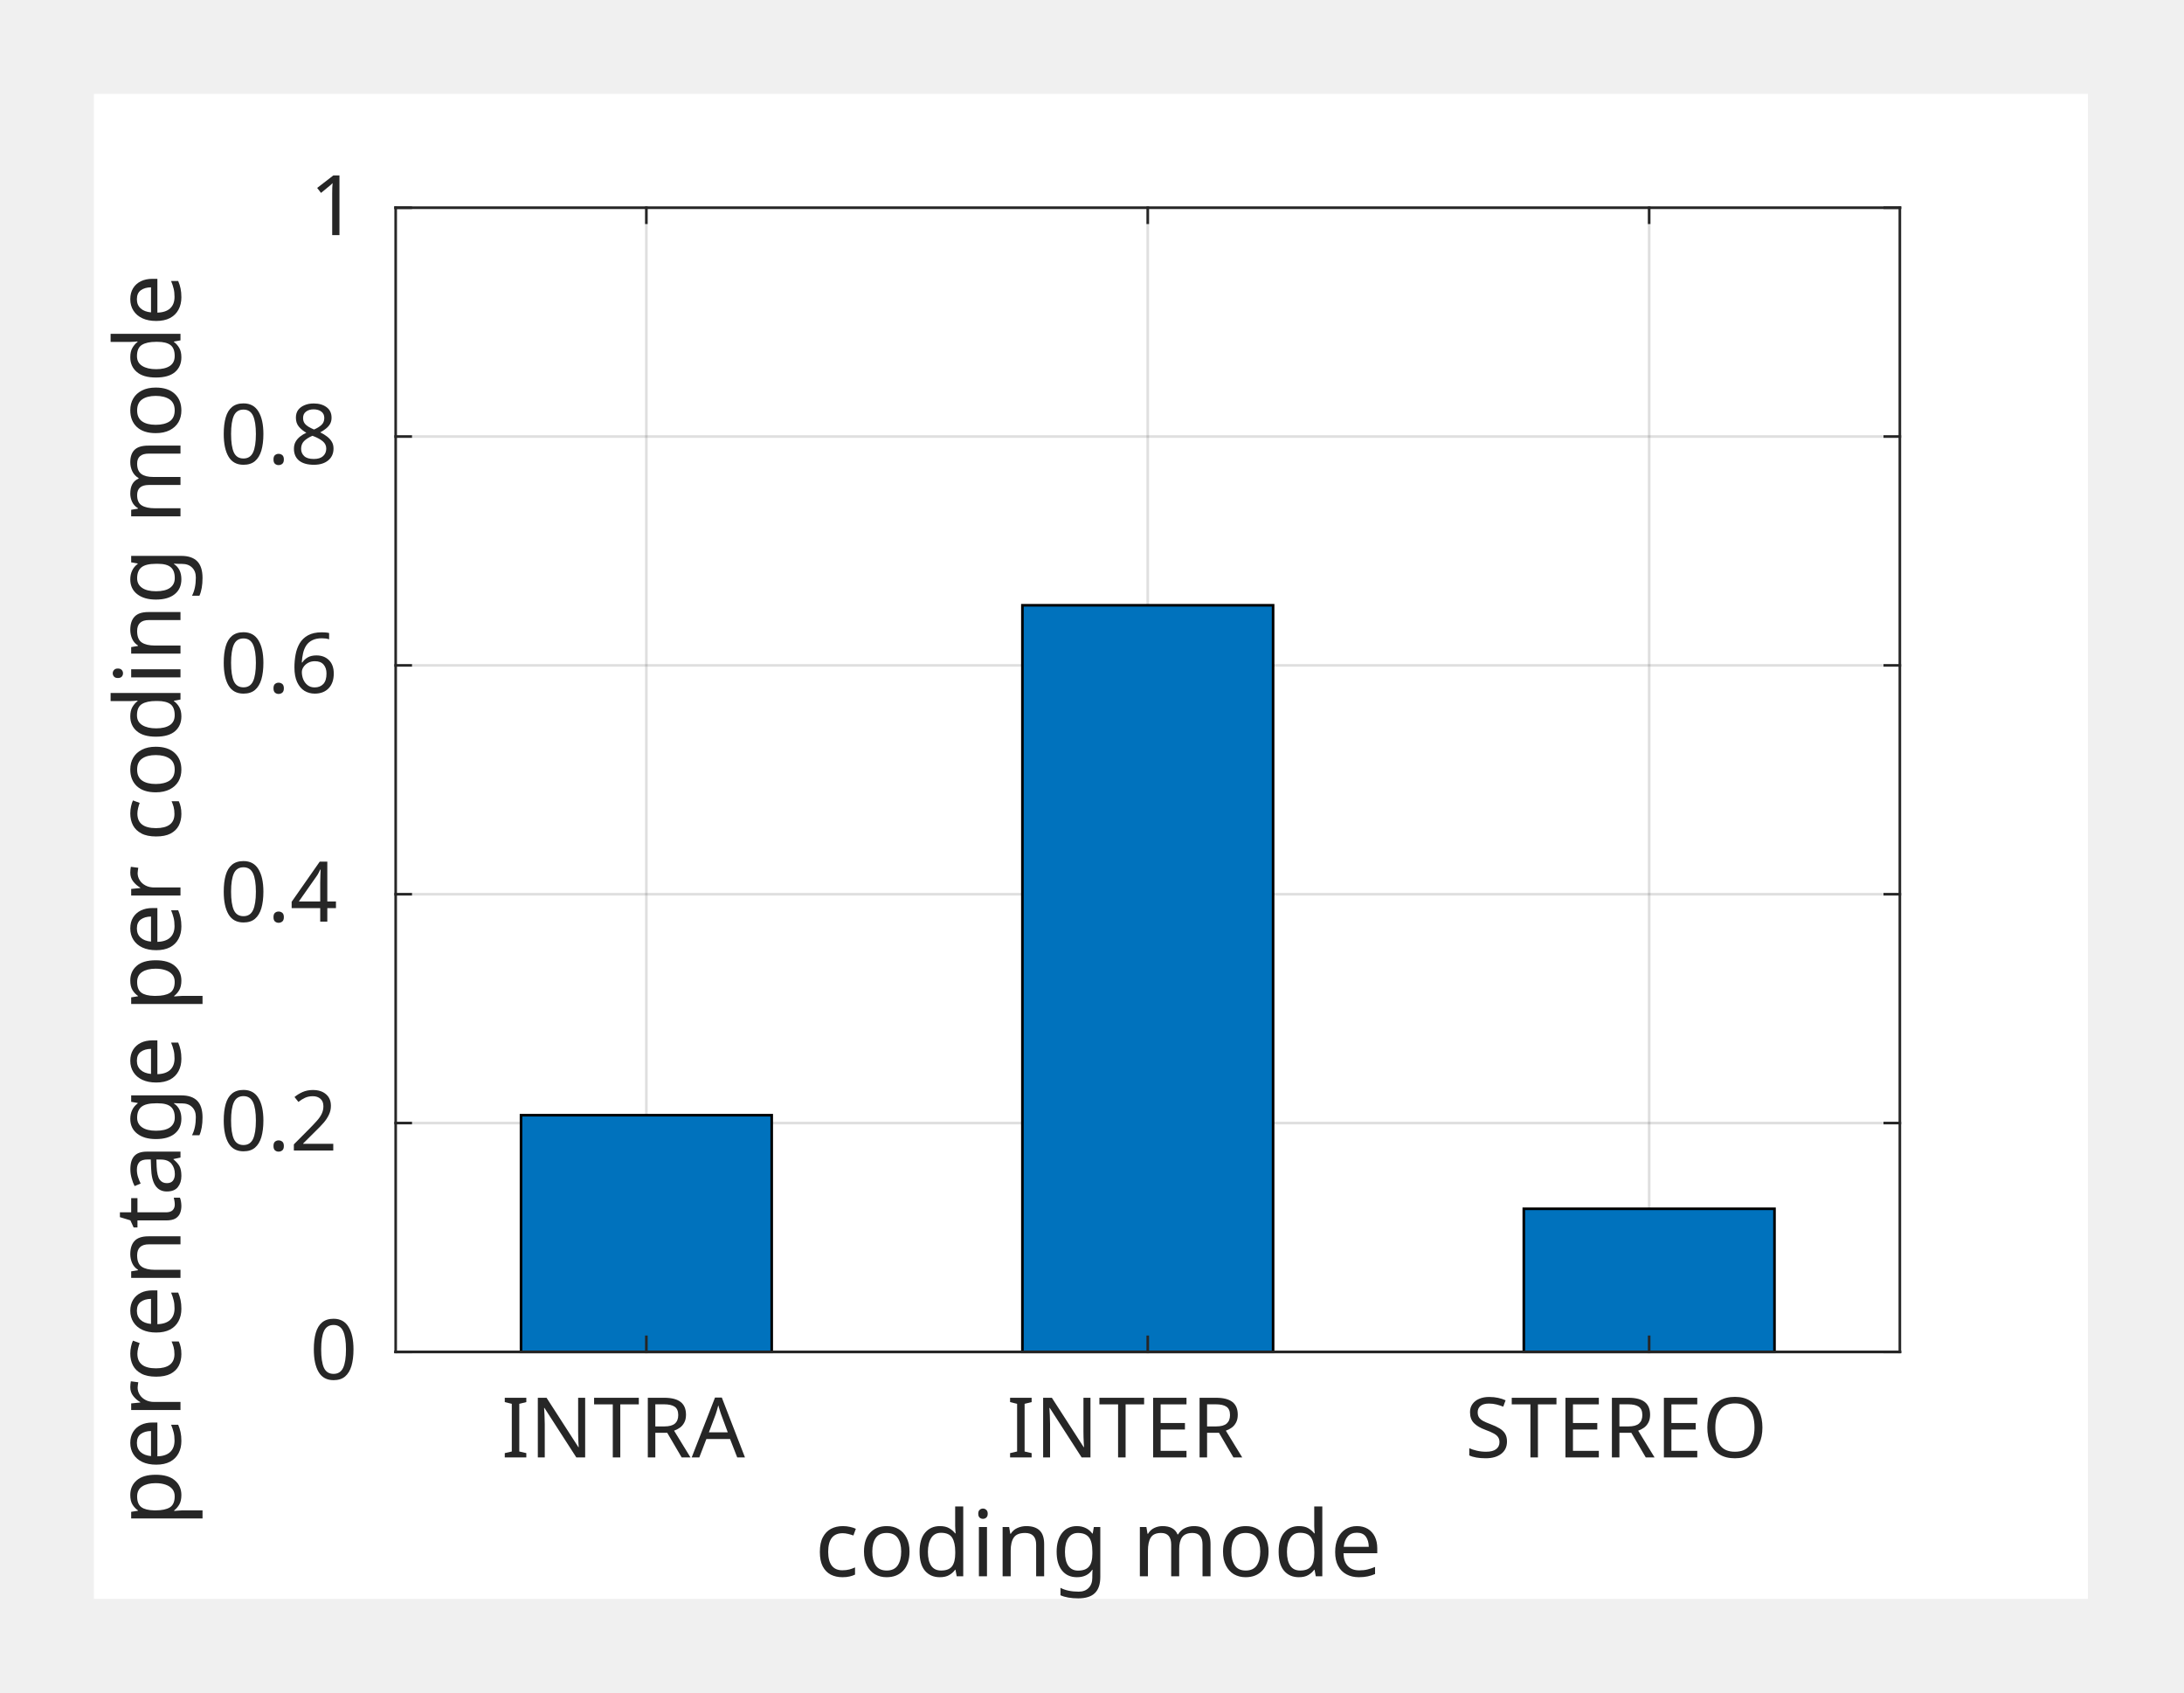
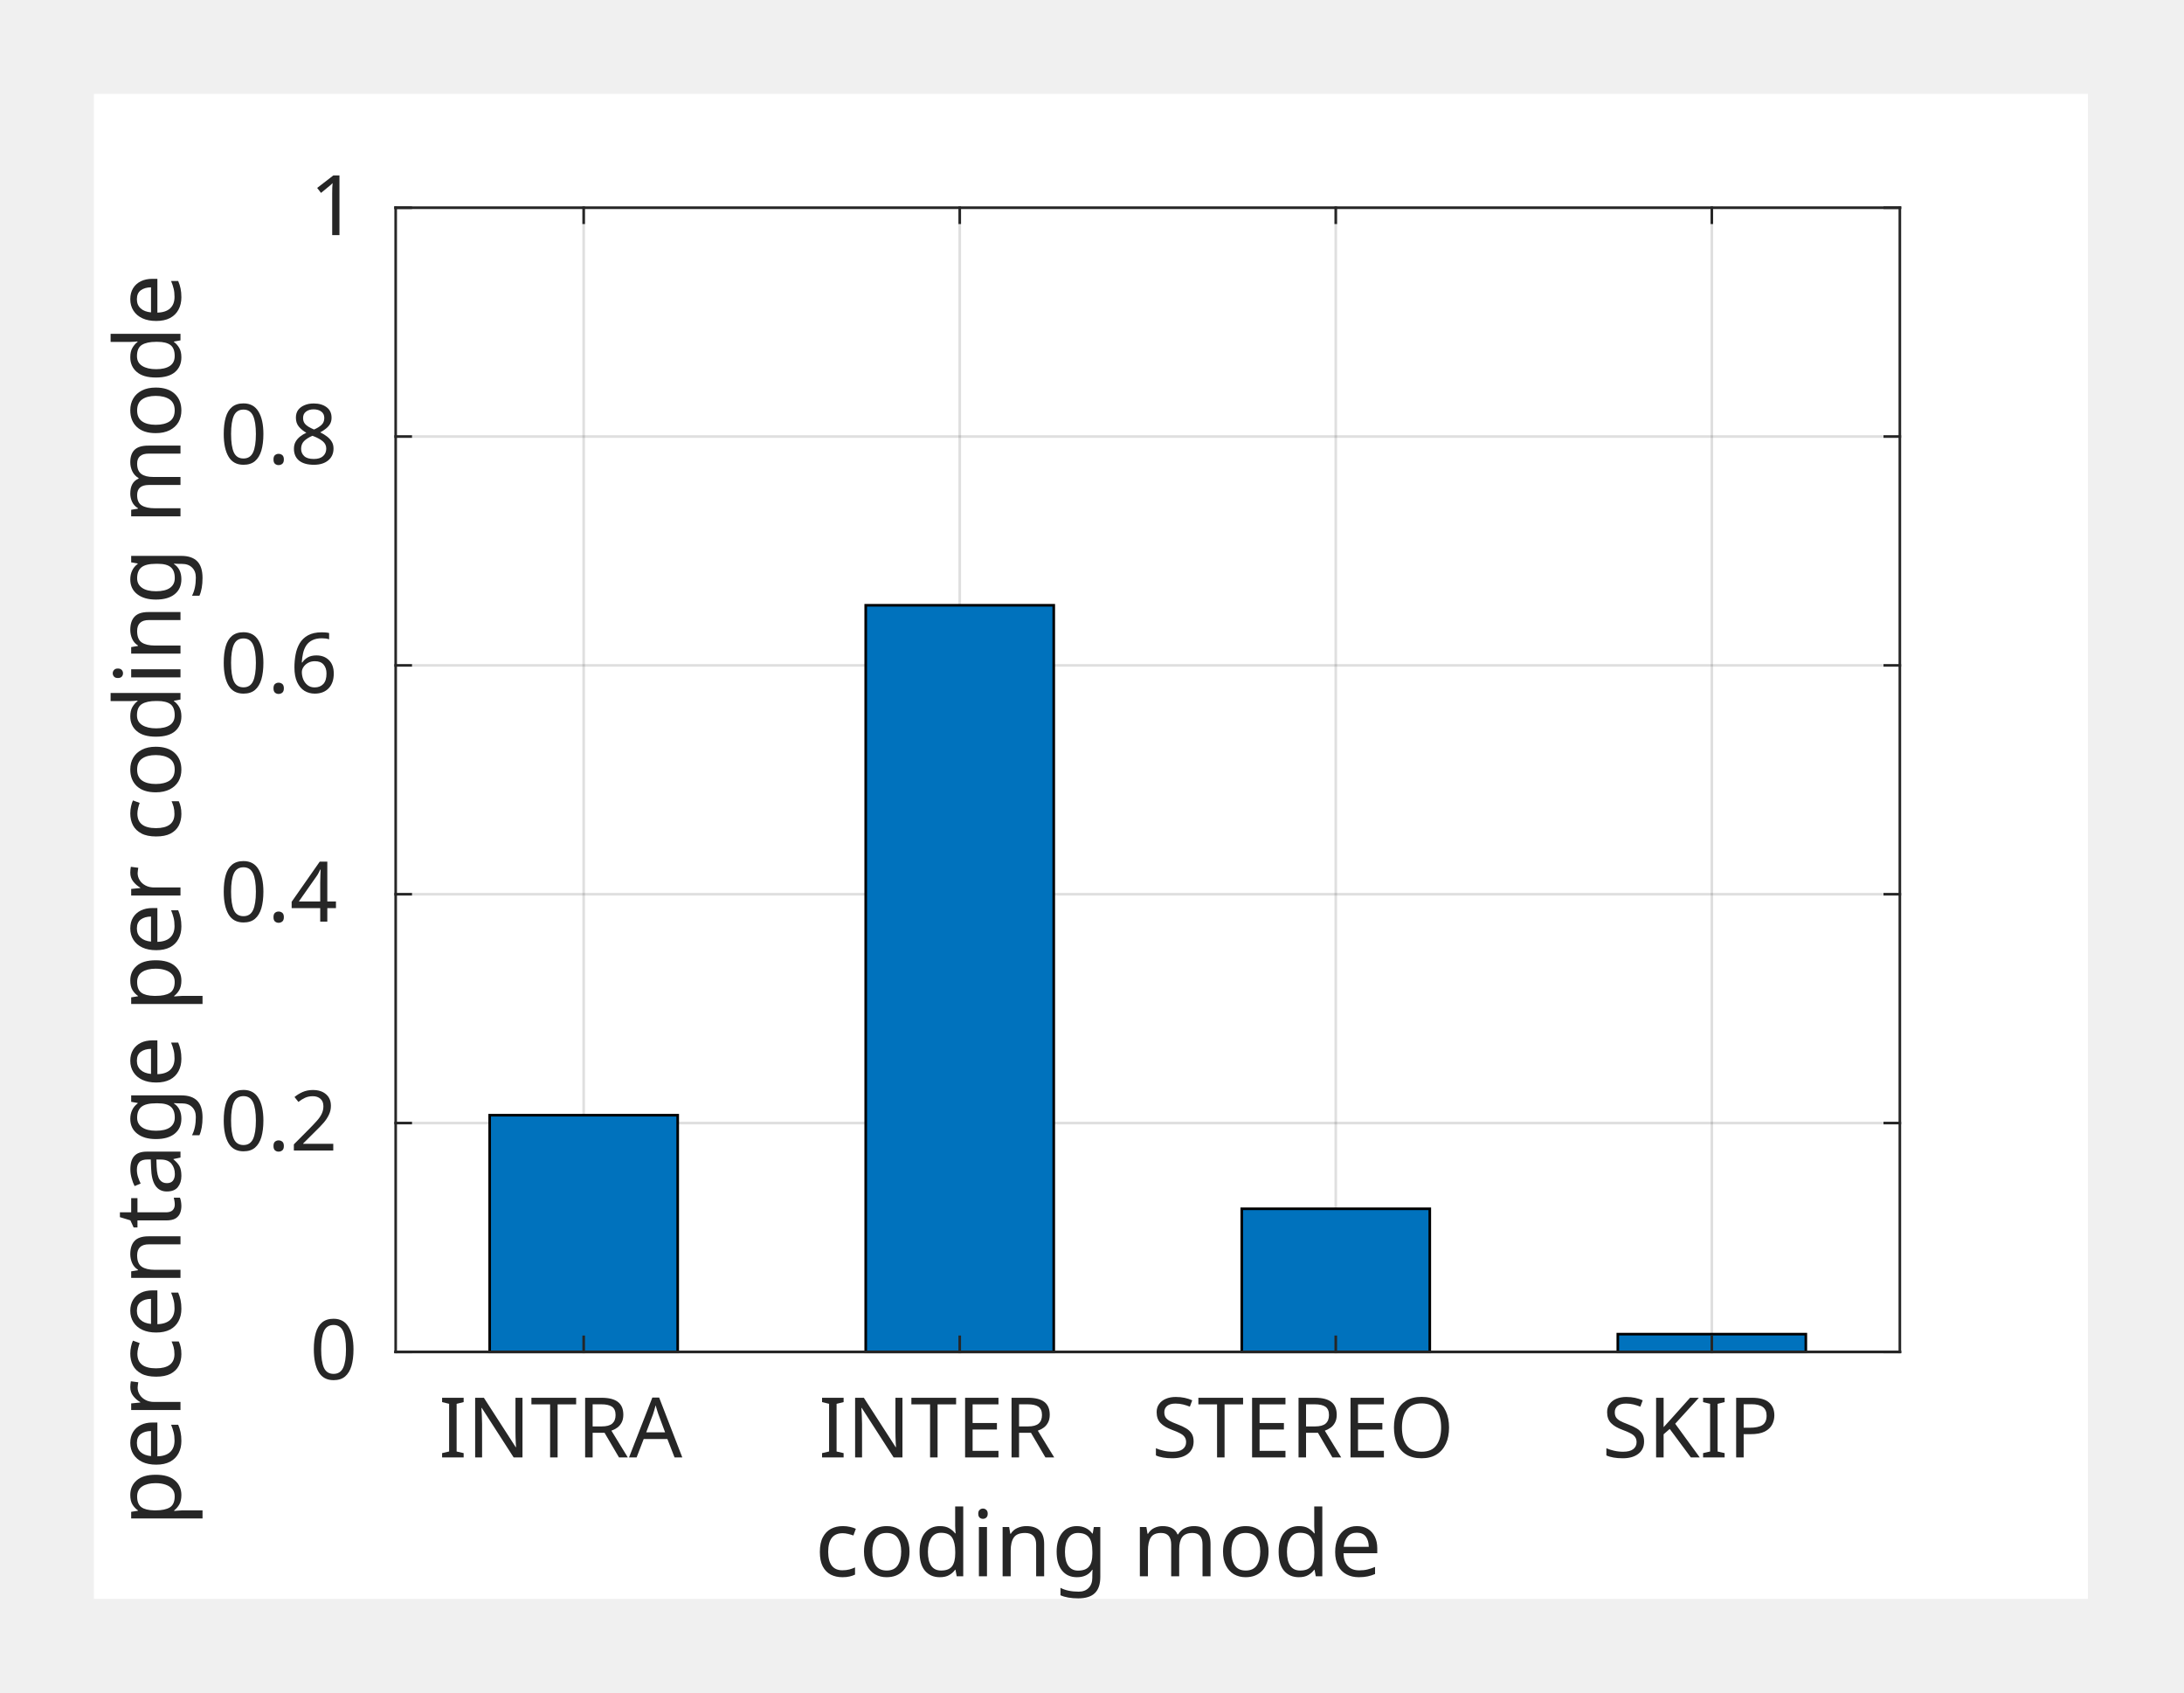
<svg xmlns="http://www.w3.org/2000/svg" xmlns:xlink="http://www.w3.org/1999/xlink" version="1.1" id="Ebene_1" x="0px" y="0px" width="418px" height="324px" viewBox="0 0 418 324" enable-background="new 0 0 418 324" xml:space="preserve">
  <g>
    <defs>
      <rect id="SVGID_1_" x="18" y="18" width="381.6" height="288" />
    </defs>
    <clipPath id="SVGID_2_">
      <use xlink:href="#SVGID_1_" overflow="visible" />
    </clipPath>
    <rect x="18" y="18" clip-path="url(#SVGID_2_)" fill="#FFFFFF" width="381.6" height="288" />
  </g>
  <rect x="18" y="18" fill="#FFFFFF" width="381.6" height="288" />
  <rect x="75.728" y="39.75" fill="#FFFFFF" width="287.887" height="219" />
-   <line opacity="0.149" fill="none" stroke="#262626" stroke-width="0.5" stroke-linejoin="round" stroke-miterlimit="10" x1="123.708" y1="258.75" x2="123.708" y2="39.75" />
-   <line opacity="0.149" fill="none" stroke="#262626" stroke-width="0.5" stroke-linejoin="round" stroke-miterlimit="10" x1="219.671" y1="258.75" x2="219.671" y2="39.75" />
-   <line opacity="0.149" fill="none" stroke="#262626" stroke-width="0.5" stroke-linejoin="round" stroke-miterlimit="10" x1="315.633" y1="258.75" x2="315.633" y2="39.75" />
+   <line opacity="0.149" fill="none" stroke="#262626" stroke-width="0.5" stroke-linejoin="round" stroke-miterlimit="10" x1="111.713" y1="258.75" x2="111.713" y2="39.75" />
+   <line opacity="0.149" fill="none" stroke="#262626" stroke-width="0.5" stroke-linejoin="round" stroke-miterlimit="10" x1="183.685" y1="258.75" x2="183.685" y2="39.75" />
+   <line opacity="0.149" fill="none" stroke="#262626" stroke-width="0.5" stroke-linejoin="round" stroke-miterlimit="10" x1="255.656" y1="258.75" x2="255.656" y2="39.75" />
+   <line opacity="0.149" fill="none" stroke="#262626" stroke-width="0.5" stroke-linejoin="round" stroke-miterlimit="10" x1="327.628" y1="258.75" x2="327.628" y2="39.75" />
  <line opacity="0.149" fill="none" stroke="#262626" stroke-width="0.5" stroke-linejoin="round" stroke-miterlimit="10" x1="363.614" y1="258.75" x2="75.728" y2="258.75" />
  <line opacity="0.149" fill="none" stroke="#262626" stroke-width="0.5" stroke-linejoin="round" stroke-miterlimit="10" x1="363.614" y1="214.95" x2="75.728" y2="214.95" />
  <line opacity="0.149" fill="none" stroke="#262626" stroke-width="0.5" stroke-linejoin="round" stroke-miterlimit="10" x1="363.614" y1="171.15" x2="75.728" y2="171.15" />
  <line opacity="0.149" fill="none" stroke="#262626" stroke-width="0.5" stroke-linejoin="round" stroke-miterlimit="10" x1="363.614" y1="127.35" x2="75.728" y2="127.35" />
  <line opacity="0.149" fill="none" stroke="#262626" stroke-width="0.5" stroke-linejoin="round" stroke-miterlimit="10" x1="363.614" y1="83.55" x2="75.728" y2="83.55" />
  <line opacity="0.149" fill="none" stroke="#262626" stroke-width="0.5" stroke-linejoin="round" stroke-miterlimit="10" x1="363.614" y1="39.75" x2="75.728" y2="39.75" />
  <line fill="none" stroke="#262626" stroke-width="0.5" stroke-linejoin="round" stroke-miterlimit="10" x1="75.728" y1="258.75" x2="363.614" y2="258.75" />
-   <path fill="#0072BD" d="M339.624,258.75v-27.392h-47.981v27.392H339.624z M243.661,258.75V115.848H195.68V258.75H243.661z   M147.699,258.75v-45.306H99.718v45.306H147.699z" />
-   <rect x="99.718" y="213.444" fill="none" stroke="#000000" stroke-width="0.5" stroke-miterlimit="10" width="47.981" height="45.306" />
-   <rect x="195.68" y="115.848" fill="none" stroke="#000000" stroke-width="0.5" stroke-miterlimit="10" width="47.981" height="142.902" />
-   <rect x="291.643" y="231.358" fill="none" stroke="#000000" stroke-width="0.5" stroke-miterlimit="10" width="47.981" height="27.392" />
+   <path fill="#0072BD" d="M345.621,258.75v-3.401h-35.985v3.401H345.621z M273.649,258.75v-27.392h-35.985v27.392H273.649z   M201.678,258.75V115.848h-35.986V258.75H201.678z M129.706,258.75v-45.306H93.72v45.306H129.706z" />
+   <rect x="93.72" y="213.444" fill="none" stroke="#000000" stroke-width="0.5" stroke-miterlimit="10" width="35.986" height="45.306" />
+   <rect x="165.692" y="115.848" fill="none" stroke="#000000" stroke-width="0.5" stroke-miterlimit="10" width="35.986" height="142.902" />
+   <rect x="237.664" y="231.358" fill="none" stroke="#000000" stroke-width="0.5" stroke-miterlimit="10" width="35.985" height="27.392" />
+   <rect x="309.636" y="255.349" fill="none" stroke="#000000" stroke-width="0.5" stroke-miterlimit="10" width="35.985" height="3.401" />
  <line fill="none" stroke="#262626" stroke-width="0.5" stroke-linecap="square" stroke-linejoin="round" stroke-miterlimit="10" x1="75.728" y1="258.75" x2="363.614" y2="258.75" />
  <line fill="none" stroke="#262626" stroke-width="0.5" stroke-linecap="square" stroke-linejoin="round" stroke-miterlimit="10" x1="75.728" y1="39.75" x2="363.614" y2="39.75" />
-   <line fill="none" stroke="#262626" stroke-width="0.5" stroke-linecap="square" stroke-linejoin="round" stroke-miterlimit="10" x1="123.708" y1="258.75" x2="123.708" y2="255.87" />
-   <line fill="none" stroke="#262626" stroke-width="0.5" stroke-linecap="square" stroke-linejoin="round" stroke-miterlimit="10" x1="219.671" y1="258.75" x2="219.671" y2="255.87" />
-   <line fill="none" stroke="#262626" stroke-width="0.5" stroke-linecap="square" stroke-linejoin="round" stroke-miterlimit="10" x1="315.633" y1="258.75" x2="315.633" y2="255.87" />
-   <line fill="none" stroke="#262626" stroke-width="0.5" stroke-linecap="square" stroke-linejoin="round" stroke-miterlimit="10" x1="123.708" y1="39.75" x2="123.708" y2="42.63" />
-   <line fill="none" stroke="#262626" stroke-width="0.5" stroke-linecap="square" stroke-linejoin="round" stroke-miterlimit="10" x1="219.671" y1="39.75" x2="219.671" y2="42.63" />
-   <line fill="none" stroke="#262626" stroke-width="0.5" stroke-linecap="square" stroke-linejoin="round" stroke-miterlimit="10" x1="315.633" y1="39.75" x2="315.633" y2="42.63" />
-   <text transform="matrix(0.9996 0 0 1 95.9692 278.9502)" fill="#262626" font-family="'Arial-BoldMT'" font-size="16">INTRA</text>
-   <text transform="matrix(0.9996 0 0 1 192.6816 278.9502)" fill="#262626" font-family="'Arial-BoldMT'" font-size="16">INTER</text>
-   <text transform="matrix(0.9996 0 0 1 280.3965 278.9502)" fill="#262626" font-family="'Arial-BoldMT'" font-size="16">STEREO</text>
+   <line fill="none" stroke="#262626" stroke-width="0.5" stroke-linecap="square" stroke-linejoin="round" stroke-miterlimit="10" x1="111.713" y1="258.75" x2="111.713" y2="255.87" />
+   <line fill="none" stroke="#262626" stroke-width="0.5" stroke-linecap="square" stroke-linejoin="round" stroke-miterlimit="10" x1="183.685" y1="258.75" x2="183.685" y2="255.87" />
+   <line fill="none" stroke="#262626" stroke-width="0.5" stroke-linecap="square" stroke-linejoin="round" stroke-miterlimit="10" x1="255.656" y1="258.75" x2="255.656" y2="255.87" />
+   <line fill="none" stroke="#262626" stroke-width="0.5" stroke-linecap="square" stroke-linejoin="round" stroke-miterlimit="10" x1="327.628" y1="258.75" x2="327.628" y2="255.87" />
+   <line fill="none" stroke="#262626" stroke-width="0.5" stroke-linecap="square" stroke-linejoin="round" stroke-miterlimit="10" x1="111.713" y1="39.75" x2="111.713" y2="42.63" />
+   <line fill="none" stroke="#262626" stroke-width="0.5" stroke-linecap="square" stroke-linejoin="round" stroke-miterlimit="10" x1="183.685" y1="39.75" x2="183.685" y2="42.63" />
+   <line fill="none" stroke="#262626" stroke-width="0.5" stroke-linecap="square" stroke-linejoin="round" stroke-miterlimit="10" x1="255.656" y1="39.75" x2="255.656" y2="42.63" />
+   <line fill="none" stroke="#262626" stroke-width="0.5" stroke-linecap="square" stroke-linejoin="round" stroke-miterlimit="10" x1="327.628" y1="39.75" x2="327.628" y2="42.63" />
+   <text transform="matrix(0.9996 0 0 1 83.9741 278.9502)" fill="#262626" font-family="'Arial-BoldMT'" font-size="16">INTRA</text>
+   <text transform="matrix(0.9996 0 0 1 156.6958 278.9502)" fill="#262626" font-family="'Arial-BoldMT'" font-size="16">INTER</text>
+   <text transform="matrix(0.9996 0 0 1 220.4199 278.9502)" fill="#262626" font-family="'Arial-BoldMT'" font-size="16">STEREO</text>
+   <text transform="matrix(0.9996 0 0 1 306.6367 278.9502)" fill="#262626" font-family="'Arial-BoldMT'" font-size="16">SKIP</text>
  <text transform="matrix(0.9996 0 0 1 155.9458 301.7002)" fill="#262626" font-family="'Arial-BoldMT'" font-size="17.6">coding mode</text>
  <line fill="none" stroke="#262626" stroke-width="0.5" stroke-linecap="square" stroke-linejoin="round" stroke-miterlimit="10" x1="75.728" y1="258.75" x2="75.728" y2="39.75" />
  <line fill="none" stroke="#262626" stroke-width="0.5" stroke-linecap="square" stroke-linejoin="round" stroke-miterlimit="10" x1="363.614" y1="258.75" x2="363.614" y2="39.75" />
  <line fill="none" stroke="#262626" stroke-width="0.5" stroke-linecap="square" stroke-linejoin="round" stroke-miterlimit="10" x1="75.728" y1="258.75" x2="78.606" y2="258.75" />
  <line fill="none" stroke="#262626" stroke-width="0.5" stroke-linecap="square" stroke-linejoin="round" stroke-miterlimit="10" x1="75.728" y1="214.95" x2="78.606" y2="214.95" />
  <line fill="none" stroke="#262626" stroke-width="0.5" stroke-linecap="square" stroke-linejoin="round" stroke-miterlimit="10" x1="75.728" y1="171.15" x2="78.606" y2="171.15" />
  <line fill="none" stroke="#262626" stroke-width="0.5" stroke-linecap="square" stroke-linejoin="round" stroke-miterlimit="10" x1="75.728" y1="127.35" x2="78.606" y2="127.35" />
  <line fill="none" stroke="#262626" stroke-width="0.5" stroke-linecap="square" stroke-linejoin="round" stroke-miterlimit="10" x1="75.728" y1="83.55" x2="78.606" y2="83.55" />
  <line fill="none" stroke="#262626" stroke-width="0.5" stroke-linecap="square" stroke-linejoin="round" stroke-miterlimit="10" x1="75.728" y1="39.75" x2="78.606" y2="39.75" />
  <line fill="none" stroke="#262626" stroke-width="0.5" stroke-linecap="square" stroke-linejoin="round" stroke-miterlimit="10" x1="363.614" y1="258.75" x2="360.735" y2="258.75" />
  <line fill="none" stroke="#262626" stroke-width="0.5" stroke-linecap="square" stroke-linejoin="round" stroke-miterlimit="10" x1="363.614" y1="214.95" x2="360.735" y2="214.95" />
  <line fill="none" stroke="#262626" stroke-width="0.5" stroke-linecap="square" stroke-linejoin="round" stroke-miterlimit="10" x1="363.614" y1="171.15" x2="360.735" y2="171.15" />
  <line fill="none" stroke="#262626" stroke-width="0.5" stroke-linecap="square" stroke-linejoin="round" stroke-miterlimit="10" x1="363.614" y1="127.35" x2="360.735" y2="127.35" />
  <line fill="none" stroke="#262626" stroke-width="0.5" stroke-linecap="square" stroke-linejoin="round" stroke-miterlimit="10" x1="363.614" y1="83.55" x2="360.735" y2="83.55" />
  <line fill="none" stroke="#262626" stroke-width="0.5" stroke-linecap="square" stroke-linejoin="round" stroke-miterlimit="10" x1="363.614" y1="39.75" x2="360.735" y2="39.75" />
  <text transform="matrix(0.9996 0 0 1 59.2837 264)" fill="#262626" font-family="'Arial-BoldMT'" font-size="16">0</text>
  <text transform="matrix(0.9996 0 0 1 42.0405 220.2002)" fill="#262626" font-family="'Arial-BoldMT'" font-size="16">0.2</text>
  <text transform="matrix(0.9996 0 0 1 42.0405 176.4004)" fill="#262626" font-family="'Arial-BoldMT'" font-size="16">0.4</text>
  <text transform="matrix(0.9996 0 0 1 42.0405 132.6001)" fill="#262626" font-family="'Arial-BoldMT'" font-size="16">0.6</text>
  <text transform="matrix(0.9996 0 0 1 42.0405 88.7998)" fill="#262626" font-family="'Arial-BoldMT'" font-size="16">0.8</text>
  <text transform="matrix(0.9996 0 0 1 59.2837 45)" fill="#262626" font-family="'Arial-BoldMT'" font-size="16">1</text>
  <text transform="matrix(-4.335037e-008 -1.0004 1 -4.335037e-008 34.5439 292.125)" fill="#262626" font-family="'Arial-BoldMT'" font-size="17.593">percentage per coding mode</text>
</svg>
